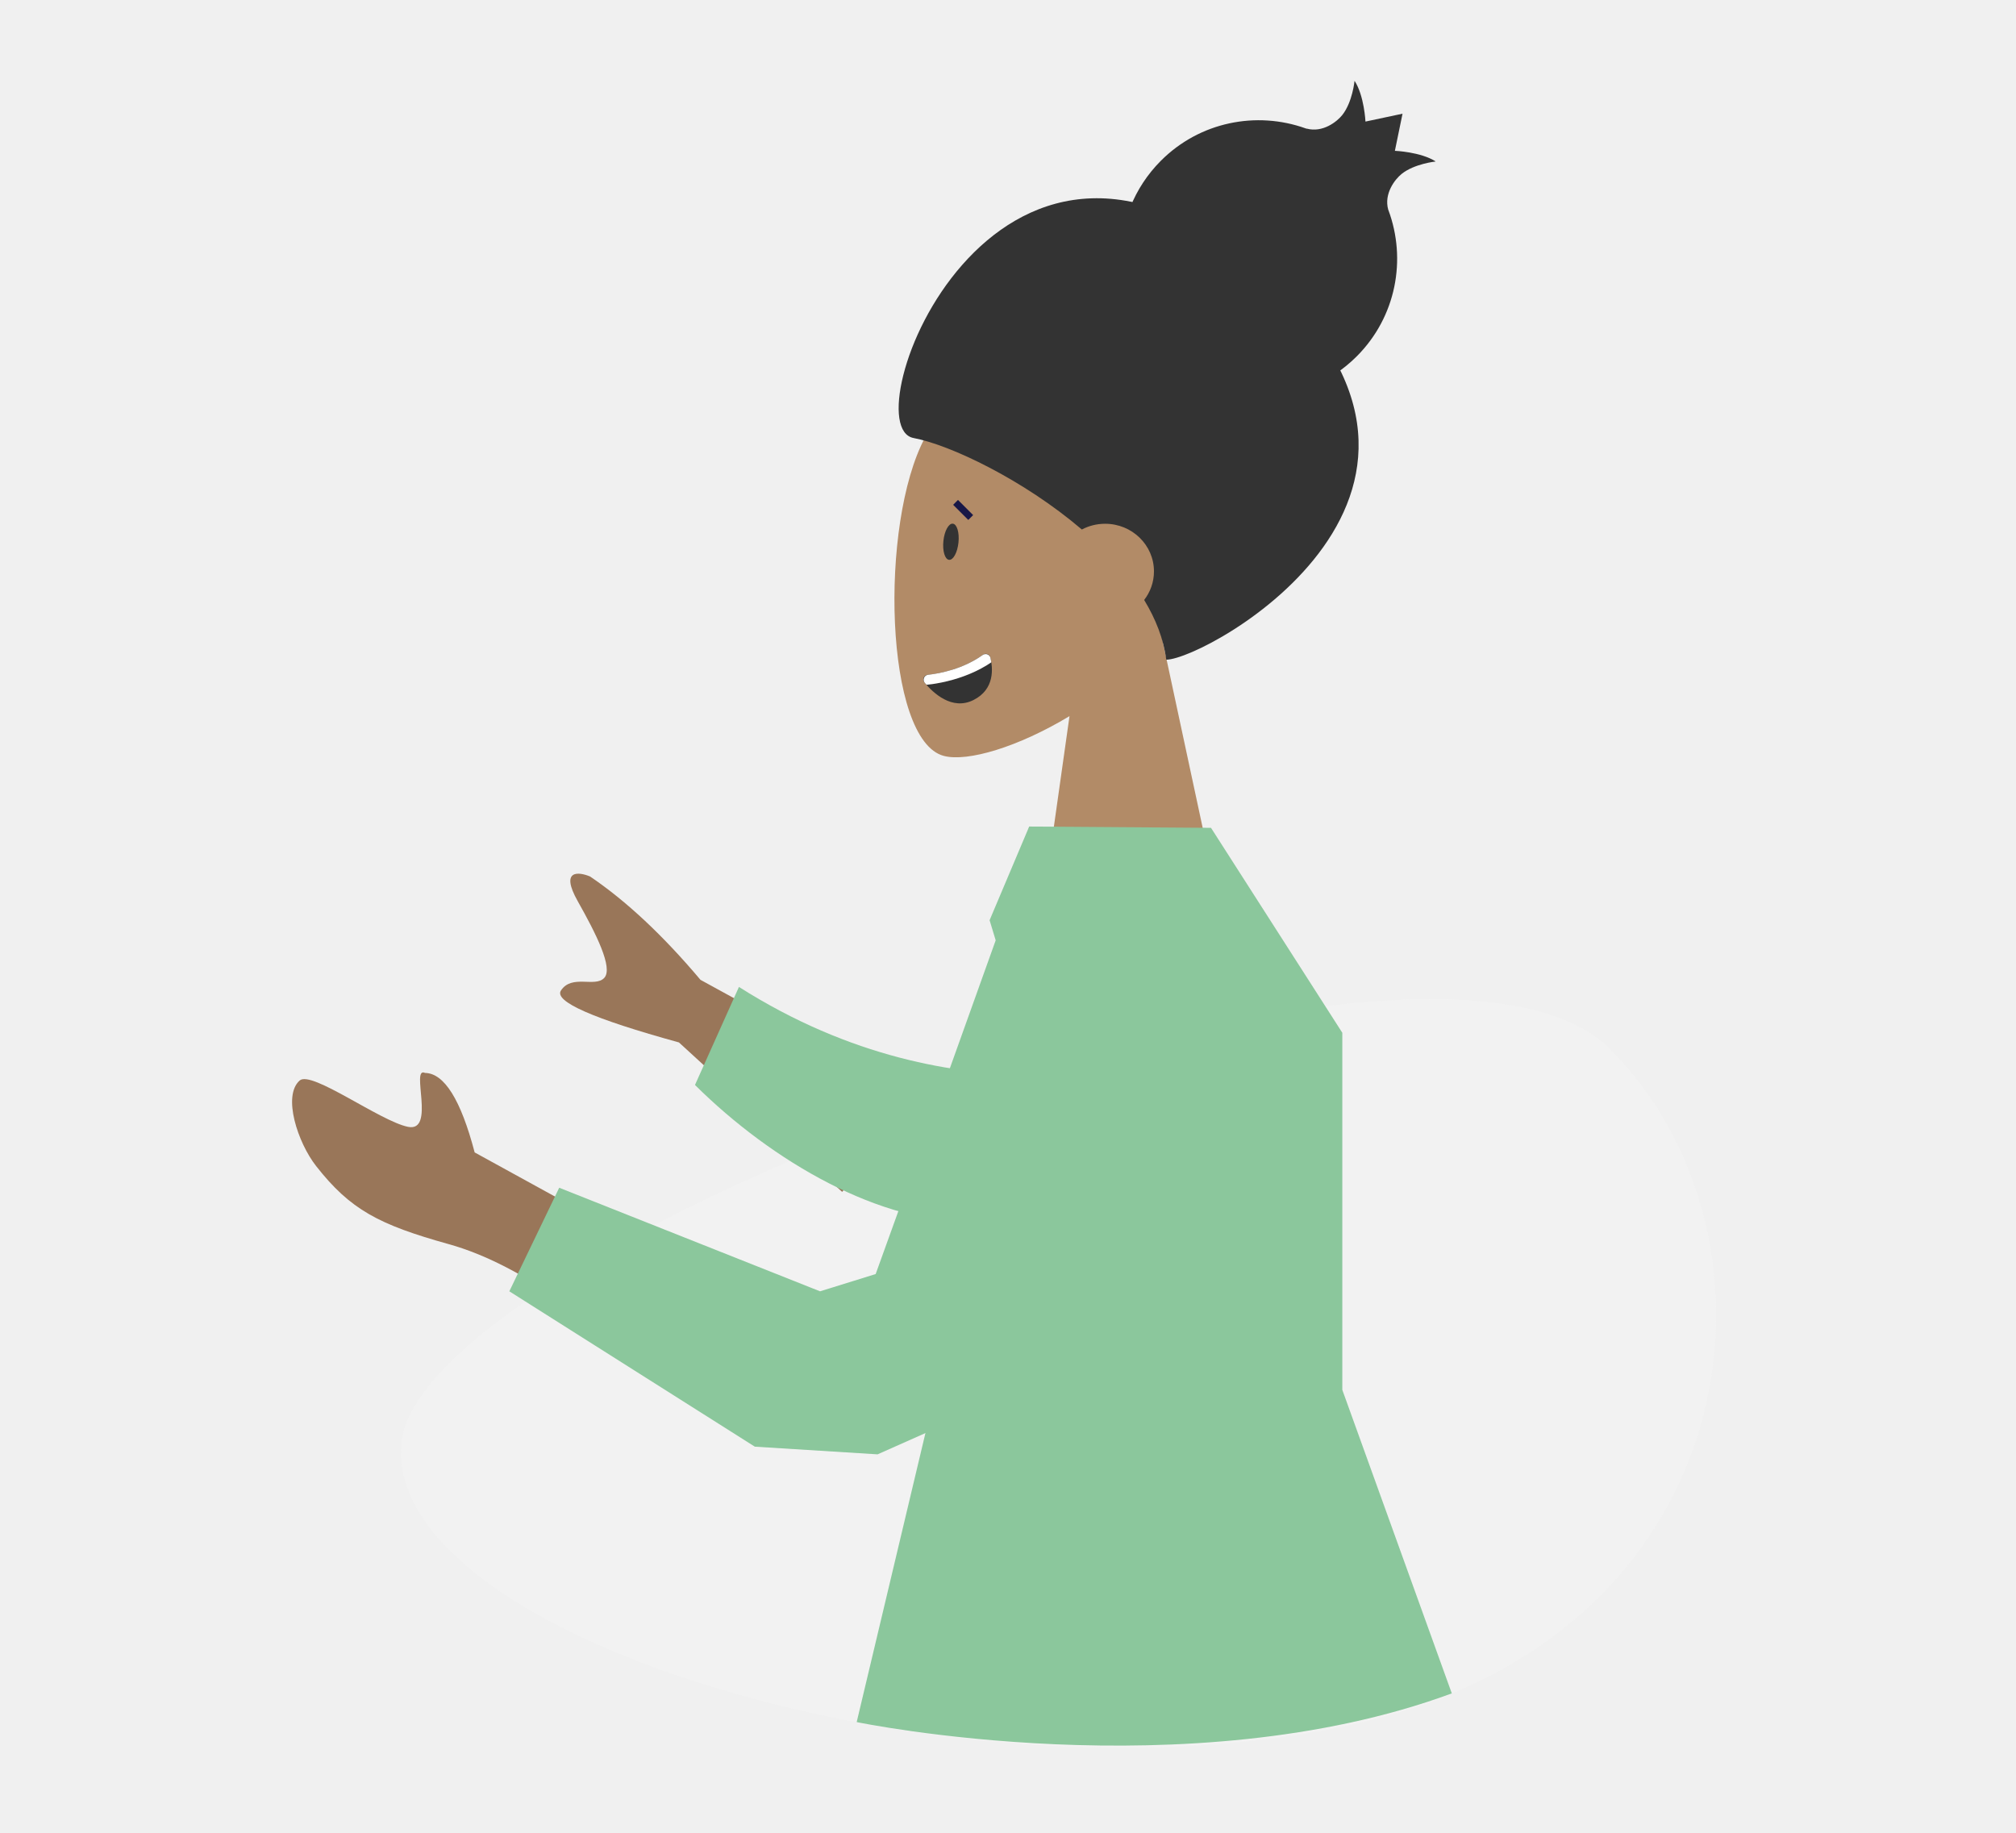
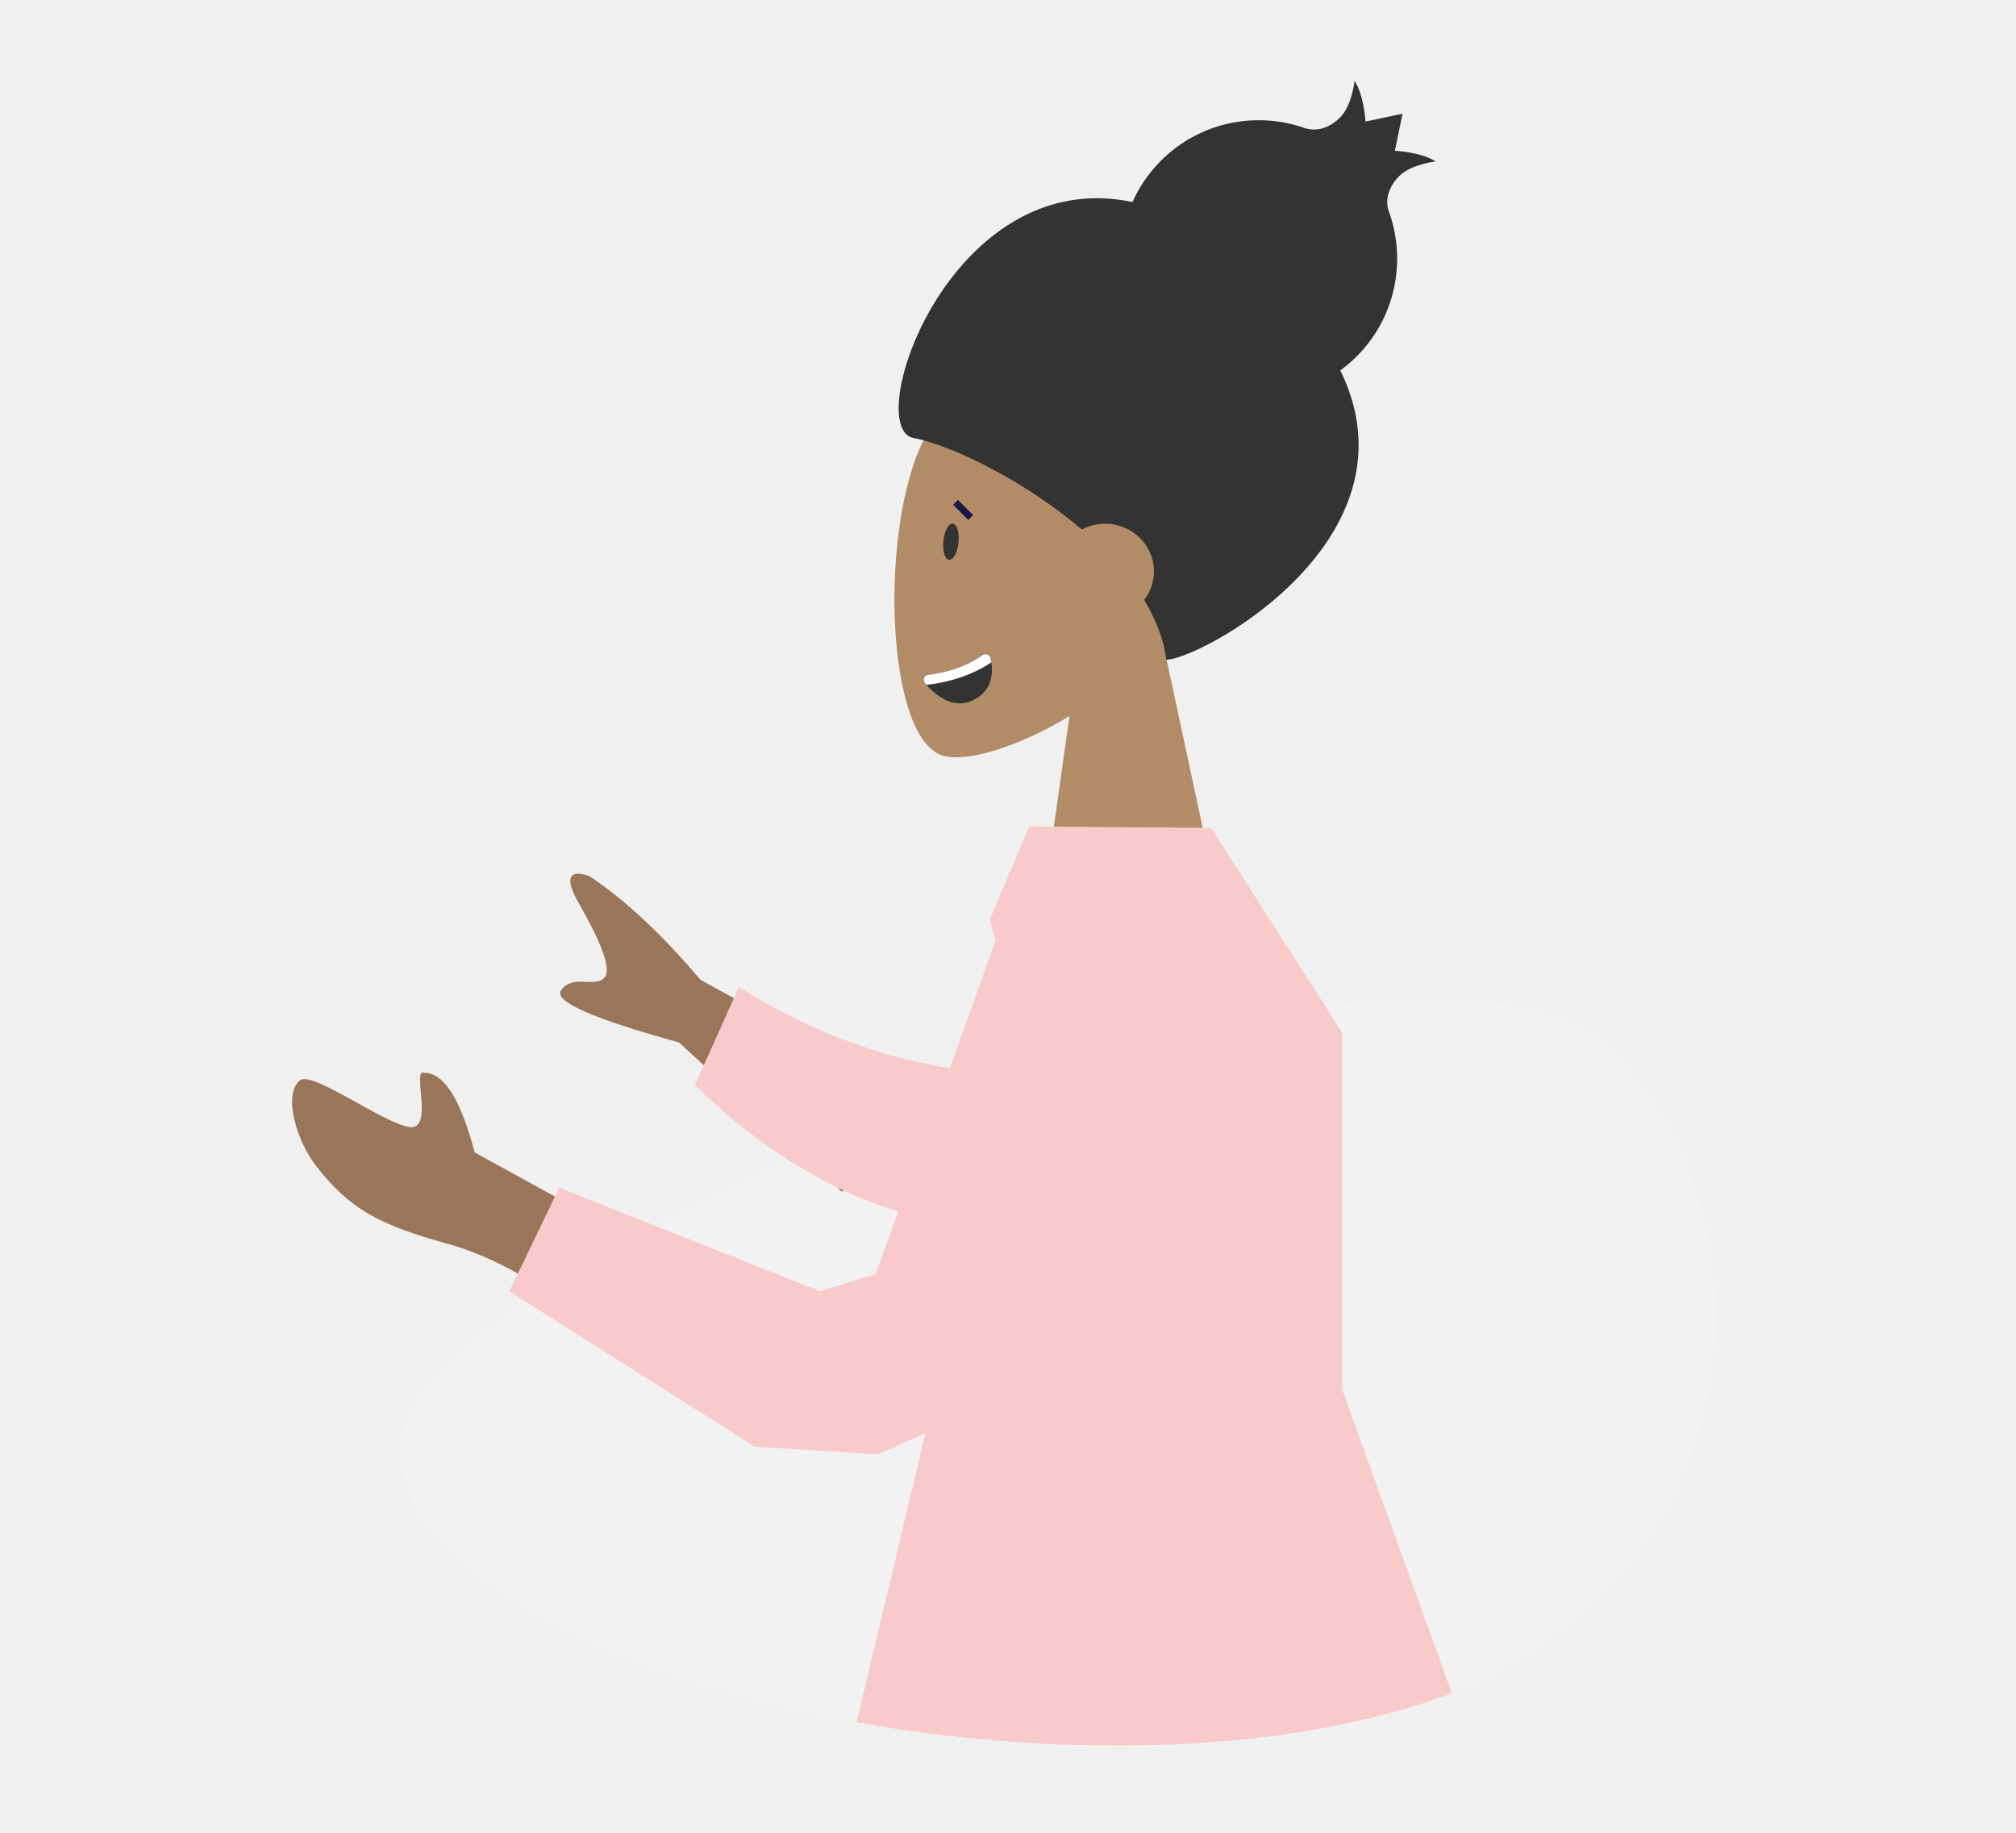
- <svg xmlns="http://www.w3.org/2000/svg" xmlns:xlink="http://www.w3.org/1999/xlink" width="352px" height="320px" viewBox="0 0 352 320" version="1.1">
-   <defs>
-     <polygon id="path-1" points="0.038 0.337 55.088 0.337 55.088 55.535 0.038 55.535" />
-     <path d="M0.519,77.966 C-2.748,112.591 99.528,142.607 167.723,126.847 L167.723,126.847 C235.916,111.085 244.153,42.104 211.612,9.31 L211.612,9.31 C205.495,3.145 194.336,0.5 180.221,0.5 L180.221,0.5 C119.251,0.502 3.172,49.851 0.519,77.966 L0.519,77.966 Z" id="path-3" />
-     <path d="M180.221,0.5 C119.251,0.502 3.172,49.851 0.519,77.966 L0.519,77.966 C0.471,78.479 0.446,78.993 0.443,79.504 L0.443,79.504 L0.443,79.67 C0.571,107.046 65.854,131.085 126.3,131.155 L126.3,131.155 L126.832,131.155 C141.046,131.138 154.978,129.792 167.723,126.847 L167.723,126.847 C235.916,111.085 244.153,42.104 211.612,9.31 L211.612,9.31 C205.496,3.145 194.338,0.5 180.225,0.5 L180.225,0.5 C180.224,0.5 180.223,0.5 180.221,0.5 L180.221,0.5 Z" id="path-5" />
-     <path d="M10.778,0.403 C7.323,2.855 3.369,3.617 1.243,3.854 L1.243,3.854 C0.559,3.931 0.23,4.742 0.673,5.269 L0.673,5.269 C2.23,7.127 5.477,10.109 9.164,8.265 L9.164,8.265 C12.866,6.413 12.587,2.793 12.133,0.892 L12.133,0.892 C12.034,0.482 11.672,0.237 11.293,0.237 L11.293,0.237 C11.117,0.237 10.937,0.29 10.778,0.403 L10.778,0.403 Z" id="path-7" />
-   </defs>
-   <g id="Mascotte/Profil/2" stroke="none" stroke-width="1" fill="none" fill-rule="evenodd">
-     <g id="Group-36" transform="translate(51, 13.5)">
-       <g id="Group-6" transform="translate(18.6, 0.2628)">
-         <g id="Group-3" transform="translate(126, 0)">
-           <mask id="mask-2" fill="white">
-             <use xlink:href="#path-1" />
-           </mask>
-           <g id="Clip-2" />
-           <path d="M40.907,0.337 C42.608,2.961 42.814,7.464 42.814,7.464 L49.286,6.09 L47.951,12.57 C47.951,12.57 52.456,12.749 55.088,14.433 C55.088,14.433 51.35,14.807 49.111,16.62 C47.974,17.541 46.005,20.034 46.789,22.854 L46.828,22.944 C50.012,31.512 48.194,41.522 41.322,48.424 C31.908,57.877 16.609,57.911 7.153,48.492 C-2.305,39.077 -2.337,23.777 7.078,14.321 C13.894,7.479 23.786,5.599 32.318,8.636 C32.396,8.662 32.479,8.69 32.56,8.716 L32.537,8.688 C35.362,9.456 37.843,7.473 38.758,6.329 C40.557,4.078 40.907,0.337 40.907,0.337" id="Fill-1" fill="#333333" mask="url(#mask-2)" />
-         </g>
-         <path d="M0.519,238.166 C3.786,203.542 179.071,136.714 211.612,169.509 C244.153,202.304 235.916,271.286 167.722,287.046 C99.529,302.807 -2.748,272.79 0.519,238.166" id="Fill-4" fill="#F2F2F2" />
-       </g>
-       <g id="Group-9" transform="translate(18.6, 160.4628)">
-         <mask id="mask-4" fill="white">
-           <use xlink:href="#path-3" />
-         </mask>
-         <g id="Clip-8" />
-         <polygon id="Fill-7" fill="#F2F2F2" mask="url(#mask-4)" points="0.443 131.155 230.015 131.155 230.015 0.5 0.443 0.5" />
-       </g>
-       <g id="Group-12" transform="translate(18.6, 160.4628)">
-         <mask id="mask-6" fill="white">
-           <use xlink:href="#path-5" />
-         </mask>
-         <g id="Clip-11" />
-         <polygon id="Fill-10" fill="#F2F2F2" mask="url(#mask-6)" points="-2.202 133.8 232.66 133.8 232.66 -2.144 -2.202 -2.144" />
-       </g>
-       <g id="Group-23" transform="translate(105, 20.6628)">
-         <path d="M5.514,42.233 C-2.514,57.195 -1.56,95.15 8.815,97.824 C12.953,98.891 21.766,96.279 30.738,90.872 L25.107,130.707 L58.355,130.707 L46.91,77.358 C53.293,69.866 57.613,60.683 56.891,50.394 C54.811,20.747 13.542,27.27 5.514,42.233" id="Fill-13" fill="#B28B67" />
-         <path d="M3.519,42.316 C9.878,43.51 22.683,49.58 32.894,58.288 C34.101,57.649 35.485,57.285 36.957,57.285 C41.667,57.285 45.485,61.007 45.485,65.598 C45.485,67.472 44.849,69.2 43.776,70.59 C45.797,73.921 47.176,77.421 47.628,81.019 C54.633,81.019 108.58,51.268 63.286,12.734 C17.308,-26.381 -7.539,40.24 3.519,42.316" id="Fill-15" fill="#333333" />
-         <path d="M8.721,60.29 C8.54,62.033 8.982,63.507 9.709,63.583 C10.435,63.658 11.171,62.306 11.352,60.563 C11.532,58.819 11.09,57.345 10.364,57.269 C9.637,57.194 8.901,58.547 8.721,60.29" id="Fill-17" fill="#333333" />
-         <line x1="10.844" y1="53.55" x2="13.489" y2="56.194" id="Stroke-19" stroke="#191847" stroke-width="1.2" />
-         <path d="M5.945,83.665 C8.06,83.439 12.125,82.682 15.652,80.15 C16.118,79.816 16.772,80.045 16.91,80.601 C17.377,82.476 17.726,86.184 13.964,88.065 C10.218,89.939 6.924,86.829 5.398,84.98 C4.987,84.482 5.303,83.734 5.945,83.665" id="Fill-21" fill="#333333" />
-       </g>
-       <g id="Group-26" transform="translate(109.8, 100.4628)">
-         <mask id="mask-8" fill="white">
-           <use xlink:href="#path-7" />
-         </mask>
-         <g id="Clip-25" />
-         <path d="M0.418,5.647 C0.418,5.647 2.689,5.546 5.67,4.693 C8.071,4.008 10.932,2.834 13.442,0.834 L13.254,-3.394 L3.237,-2.42 L-2.365,2.593 L0.418,5.647 Z" id="Fill-24" fill="#FFFFFF" mask="url(#mask-8)" />
-       </g>
-       <g id="Group-35" transform="translate(0, 130.4628)">
-         <path d="M23.21,43.367 C26.572,43.425 29.46,48.052 31.877,57.248 L49.102,66.711 L48.121,83.996 C40.684,78.629 33.766,75.052 27.367,73.268 C15.13,69.856 10.178,67.251 4.198,59.631 C0.998,55.554 -1.717,47.358 1.329,44.689 C3.387,42.885 15.335,51.771 20.23,52.779 C25.124,53.786 20.627,42.165 23.21,43.367 M52.029,9.07 C58.358,13.354 64.783,19.369 71.304,27.113 L110.518,48.59 L96.037,64.132 L67.543,38.043 C52.533,33.906 45.669,30.881 46.95,28.965 C48.872,26.091 52.891,28.508 54.502,26.778 C56.113,25.049 53.039,19.002 49.876,13.388 C46.713,7.774 50.095,8.263 52.029,9.07" id="Fill-27" fill="#997659" />
-         <path d="M129.615,43.805 C115.88,43.66 97.564,40.76 78.021,28.354 L70.346,45.47 C83.826,58.848 102.781,69.84 119.354,69.374 C132.415,69.008 139.091,53.209 129.615,43.805" id="Fill-29" fill="#8BC79C" />
-         <path d="M160.445,0.575 L128.7,0.349 L121.025,38.324 L115.844,55.686 L119.354,69.375 L98.58,156.71 C98.58,156.71 156.365,168.706 202.49,151.701 L183.373,98.707 L183.373,36.358 L160.445,0.575 Z" id="Fill-31" fill="#8BC79C" />
-         <polygon id="Fill-33" fill="#8BC79C" points="140.352 3.757 128.7 0.349 121.786 16.706 122.85 20.214 114.314 44.05 101.894 78.484 92.183 81.497 46.638 63.414 37.931 81.497 80.796 108.623 102.229 109.963 111.271 105.944 130.98 89.2 136.685 10.959" />
-       </g>
-     </g>
+ <svg xmlns="http://www.w3.org/2000/svg" width="352" height="320" viewBox="0 0 352 320" fill="none">
+   <mask id="mask0" mask-type="alpha" maskUnits="userSpaceOnUse" x="195" y="14" width="56" height="56">
+     <path d="M195.638 14.1H250.688V69.298H195.638V14.1Z" fill="white" />
+   </mask>
+   <g mask="url(#mask0)">
+     <path fill-rule="evenodd" clip-rule="evenodd" d="M236.507 14.1C238.208 16.724 238.414 21.227 238.414 21.227L244.886 19.853L243.551 26.333C243.551 26.333 248.056 26.512 250.688 28.196C250.688 28.196 246.95 28.57 244.711 30.383C243.574 31.304 241.605 33.797 242.389 36.617L242.428 36.707C245.612 45.275 243.794 55.285 236.922 62.187C227.508 71.64 212.209 71.674 202.753 62.255C193.295 52.84 193.263 37.54 202.678 28.084C209.494 21.242 219.386 19.362 227.918 22.398C227.996 22.425 228.079 22.453 228.16 22.479L228.137 22.451C230.962 23.219 233.443 21.236 234.358 20.091C236.157 17.841 236.507 14.1 236.507 14.1Z" fill="#333333" />
  </g>
+   <path fill-rule="evenodd" clip-rule="evenodd" d="M70.119 251.929C73.386 217.305 248.671 150.477 281.212 183.272C313.753 216.067 305.516 285.048 237.322 300.809C169.128 316.57 66.852 286.553 70.119 251.929Z" fill="#F2F2F2" />
+   <mask id="mask1" mask-type="alpha" maskUnits="userSpaceOnUse" x="70" y="174" width="230" height="132">
+     <path d="M70.119 251.929C66.852 286.553 169.128 316.57 237.323 300.809C305.516 285.048 313.753 216.067 281.212 183.272C275.095 177.107 263.936 174.463 249.821 174.463C188.85 174.465 72.772 223.814 70.119 251.929Z" fill="white" />
+   </mask>
+   <g mask="url(#mask1)">
+     <path fill-rule="evenodd" clip-rule="evenodd" d="M70.043 305.118H299.614V174.463H70.043V305.118Z" fill="#F2F2F2" />
+   </g>
+   <mask id="mask2" mask-type="alpha" maskUnits="userSpaceOnUse" x="70" y="174" width="230" height="132">
+     <path d="M249.82 174.463C188.85 174.465 72.772 223.814 70.119 251.929C70.071 252.442 70.046 252.956 70.043 253.467V253.633C70.171 281.009 135.453 305.048 195.9 305.118H196.432C210.646 305.101 224.577 303.755 237.322 300.809C305.516 285.048 313.753 216.067 281.212 183.272C275.095 177.108 263.938 174.463 249.825 174.463C249.823 174.463 249.822 174.463 249.82 174.463Z" fill="white" />
+   </mask>
+   <g mask="url(#mask2)">
+     <path fill-rule="evenodd" clip-rule="evenodd" d="M67.397 307.763H302.259V171.818H67.397V307.763Z" fill="#F2F2F2" />
+   </g>
+   <path fill-rule="evenodd" clip-rule="evenodd" d="M161.514 76.395C153.486 91.358 154.44 129.313 164.815 131.987C168.953 133.054 177.766 130.442 186.737 125.034L181.107 164.87H214.355L202.91 111.521C209.292 104.028 213.613 94.846 212.891 84.557C210.81 54.91 169.541 61.433 161.514 76.395Z" fill="#B28B67" />
+   <path fill-rule="evenodd" clip-rule="evenodd" d="M159.519 76.479C165.878 77.673 178.683 83.743 188.893 92.451C190.1 91.812 191.484 91.448 192.956 91.448C197.666 91.448 201.485 95.169 201.485 99.76C201.485 101.634 200.849 103.363 199.775 104.753C201.796 108.084 203.175 111.584 203.628 115.182C210.632 115.182 264.579 85.431 219.285 46.897C173.307 7.782 148.46 74.403 159.519 76.479Z" fill="#333333" />
+   <path fill-rule="evenodd" clip-rule="evenodd" d="M164.721 94.452C164.54 96.196 164.982 97.67 165.709 97.746C166.435 97.821 167.17 96.468 167.352 94.725C167.532 92.982 167.09 91.507 166.363 91.432C165.637 91.357 164.901 92.709 164.721 94.452Z" fill="#333333" />
+   <path d="M166.843 87.712L169.488 90.357" stroke="#191847" stroke-width="1.2" />
+   <path fill-rule="evenodd" clip-rule="evenodd" d="M161.944 117.828C164.059 117.602 168.125 116.845 171.652 114.313C172.117 113.979 172.772 114.208 172.91 114.764C173.377 116.639 173.725 120.347 169.964 122.228C166.217 124.101 162.924 120.992 161.398 119.143C160.987 118.645 161.302 117.897 161.944 117.828Z" fill="#333333" />
+   <mask id="mask3" mask-type="alpha" maskUnits="userSpaceOnUse" x="161" y="114" width="13" height="9">
+     <path d="M171.578 114.365C168.123 116.818 164.169 117.58 162.043 117.817C161.358 117.894 161.03 118.705 161.472 119.232C163.029 121.09 166.277 124.072 169.964 122.228C173.666 120.376 173.387 116.756 172.932 114.854C172.834 114.445 172.472 114.2 172.092 114.2C171.917 114.2 171.737 114.253 171.578 114.365Z" fill="white" />
+   </mask>
+   <g mask="url(#mask3)">
+     <path fill-rule="evenodd" clip-rule="evenodd" d="M161.218 119.61C161.218 119.61 163.489 119.509 166.47 118.656C168.871 117.97 171.732 116.797 174.241 114.796L174.054 110.569L164.037 111.543L158.435 116.556L161.218 119.61Z" fill="white" />
+   </g>
+   <path fill-rule="evenodd" clip-rule="evenodd" d="M74.21 187.33C77.572 187.387 80.46 192.015 82.877 201.211L100.102 210.673L99.121 227.959C91.683 222.591 84.766 219.015 78.367 217.231C66.129 213.819 61.178 211.213 55.198 203.593C51.998 199.517 49.283 191.32 52.329 188.652C54.387 186.847 66.335 195.733 71.23 196.741C76.124 197.749 71.627 186.128 74.21 187.33ZM103.029 153.033C109.358 157.317 115.783 163.332 122.304 171.075L161.517 192.552L147.036 208.095L118.543 182.006C103.533 177.869 96.669 174.843 97.95 172.927C99.872 170.054 103.89 172.47 105.501 170.741C107.113 169.011 104.039 162.964 100.876 157.351C97.713 151.737 101.095 152.226 103.029 153.033Z" fill="#997659" />
+   <path fill-rule="evenodd" clip-rule="evenodd" d="M180.615 187.768C166.88 187.623 148.564 184.722 129.021 172.317L121.346 189.432C134.826 202.811 153.781 213.803 170.354 213.337C183.415 212.97 190.091 197.172 180.615 187.768Z" fill="#F8CACA" />
+   <path fill-rule="evenodd" clip-rule="evenodd" d="M211.445 144.538L179.7 144.311L172.025 182.287L166.844 199.649L170.354 213.337L149.58 300.673C149.58 300.673 207.365 312.669 253.49 295.664L234.373 242.669V180.32L211.445 144.538Z" fill="#F8CACA" />
+   <path fill-rule="evenodd" clip-rule="evenodd" d="M191.352 147.719L179.7 144.311L172.786 160.669L173.85 164.177L165.314 188.012L152.894 222.446L143.183 225.46L97.638 207.377L88.931 225.46L131.796 252.585L153.229 253.925L162.271 249.906L181.98 233.162L187.685 154.922L191.352 147.719Z" fill="#F8CACA" />
</svg>
